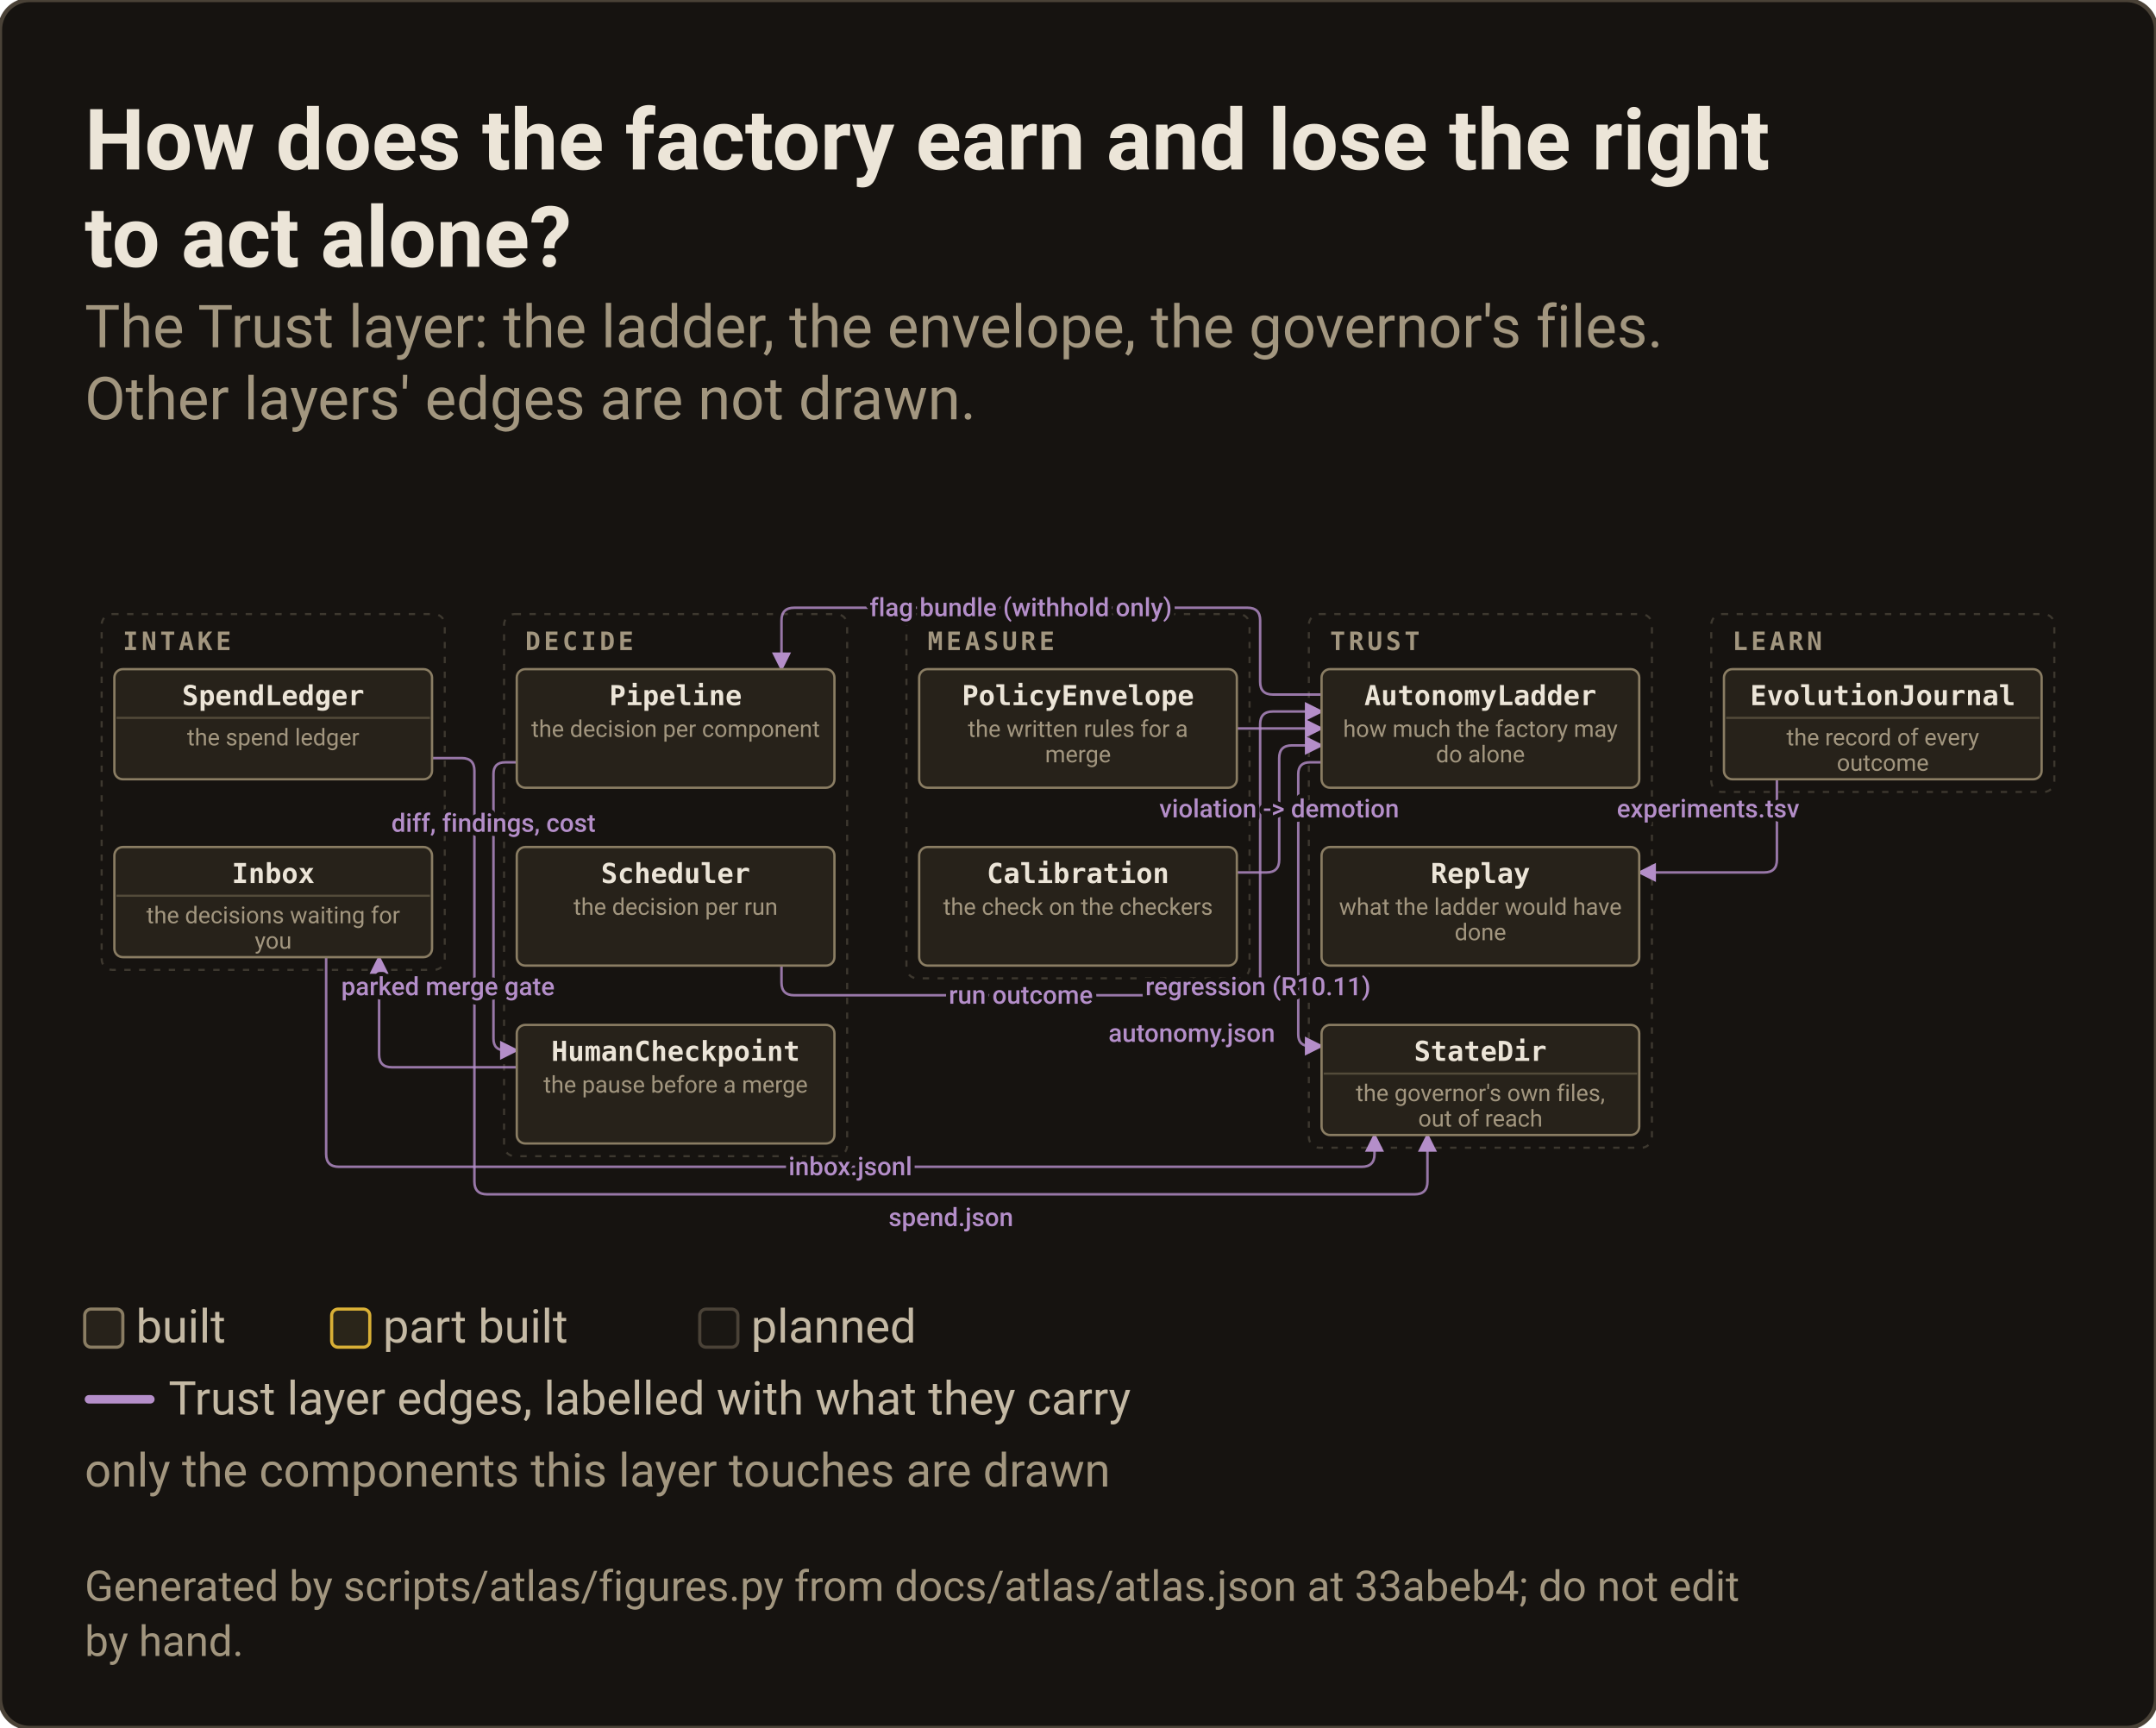
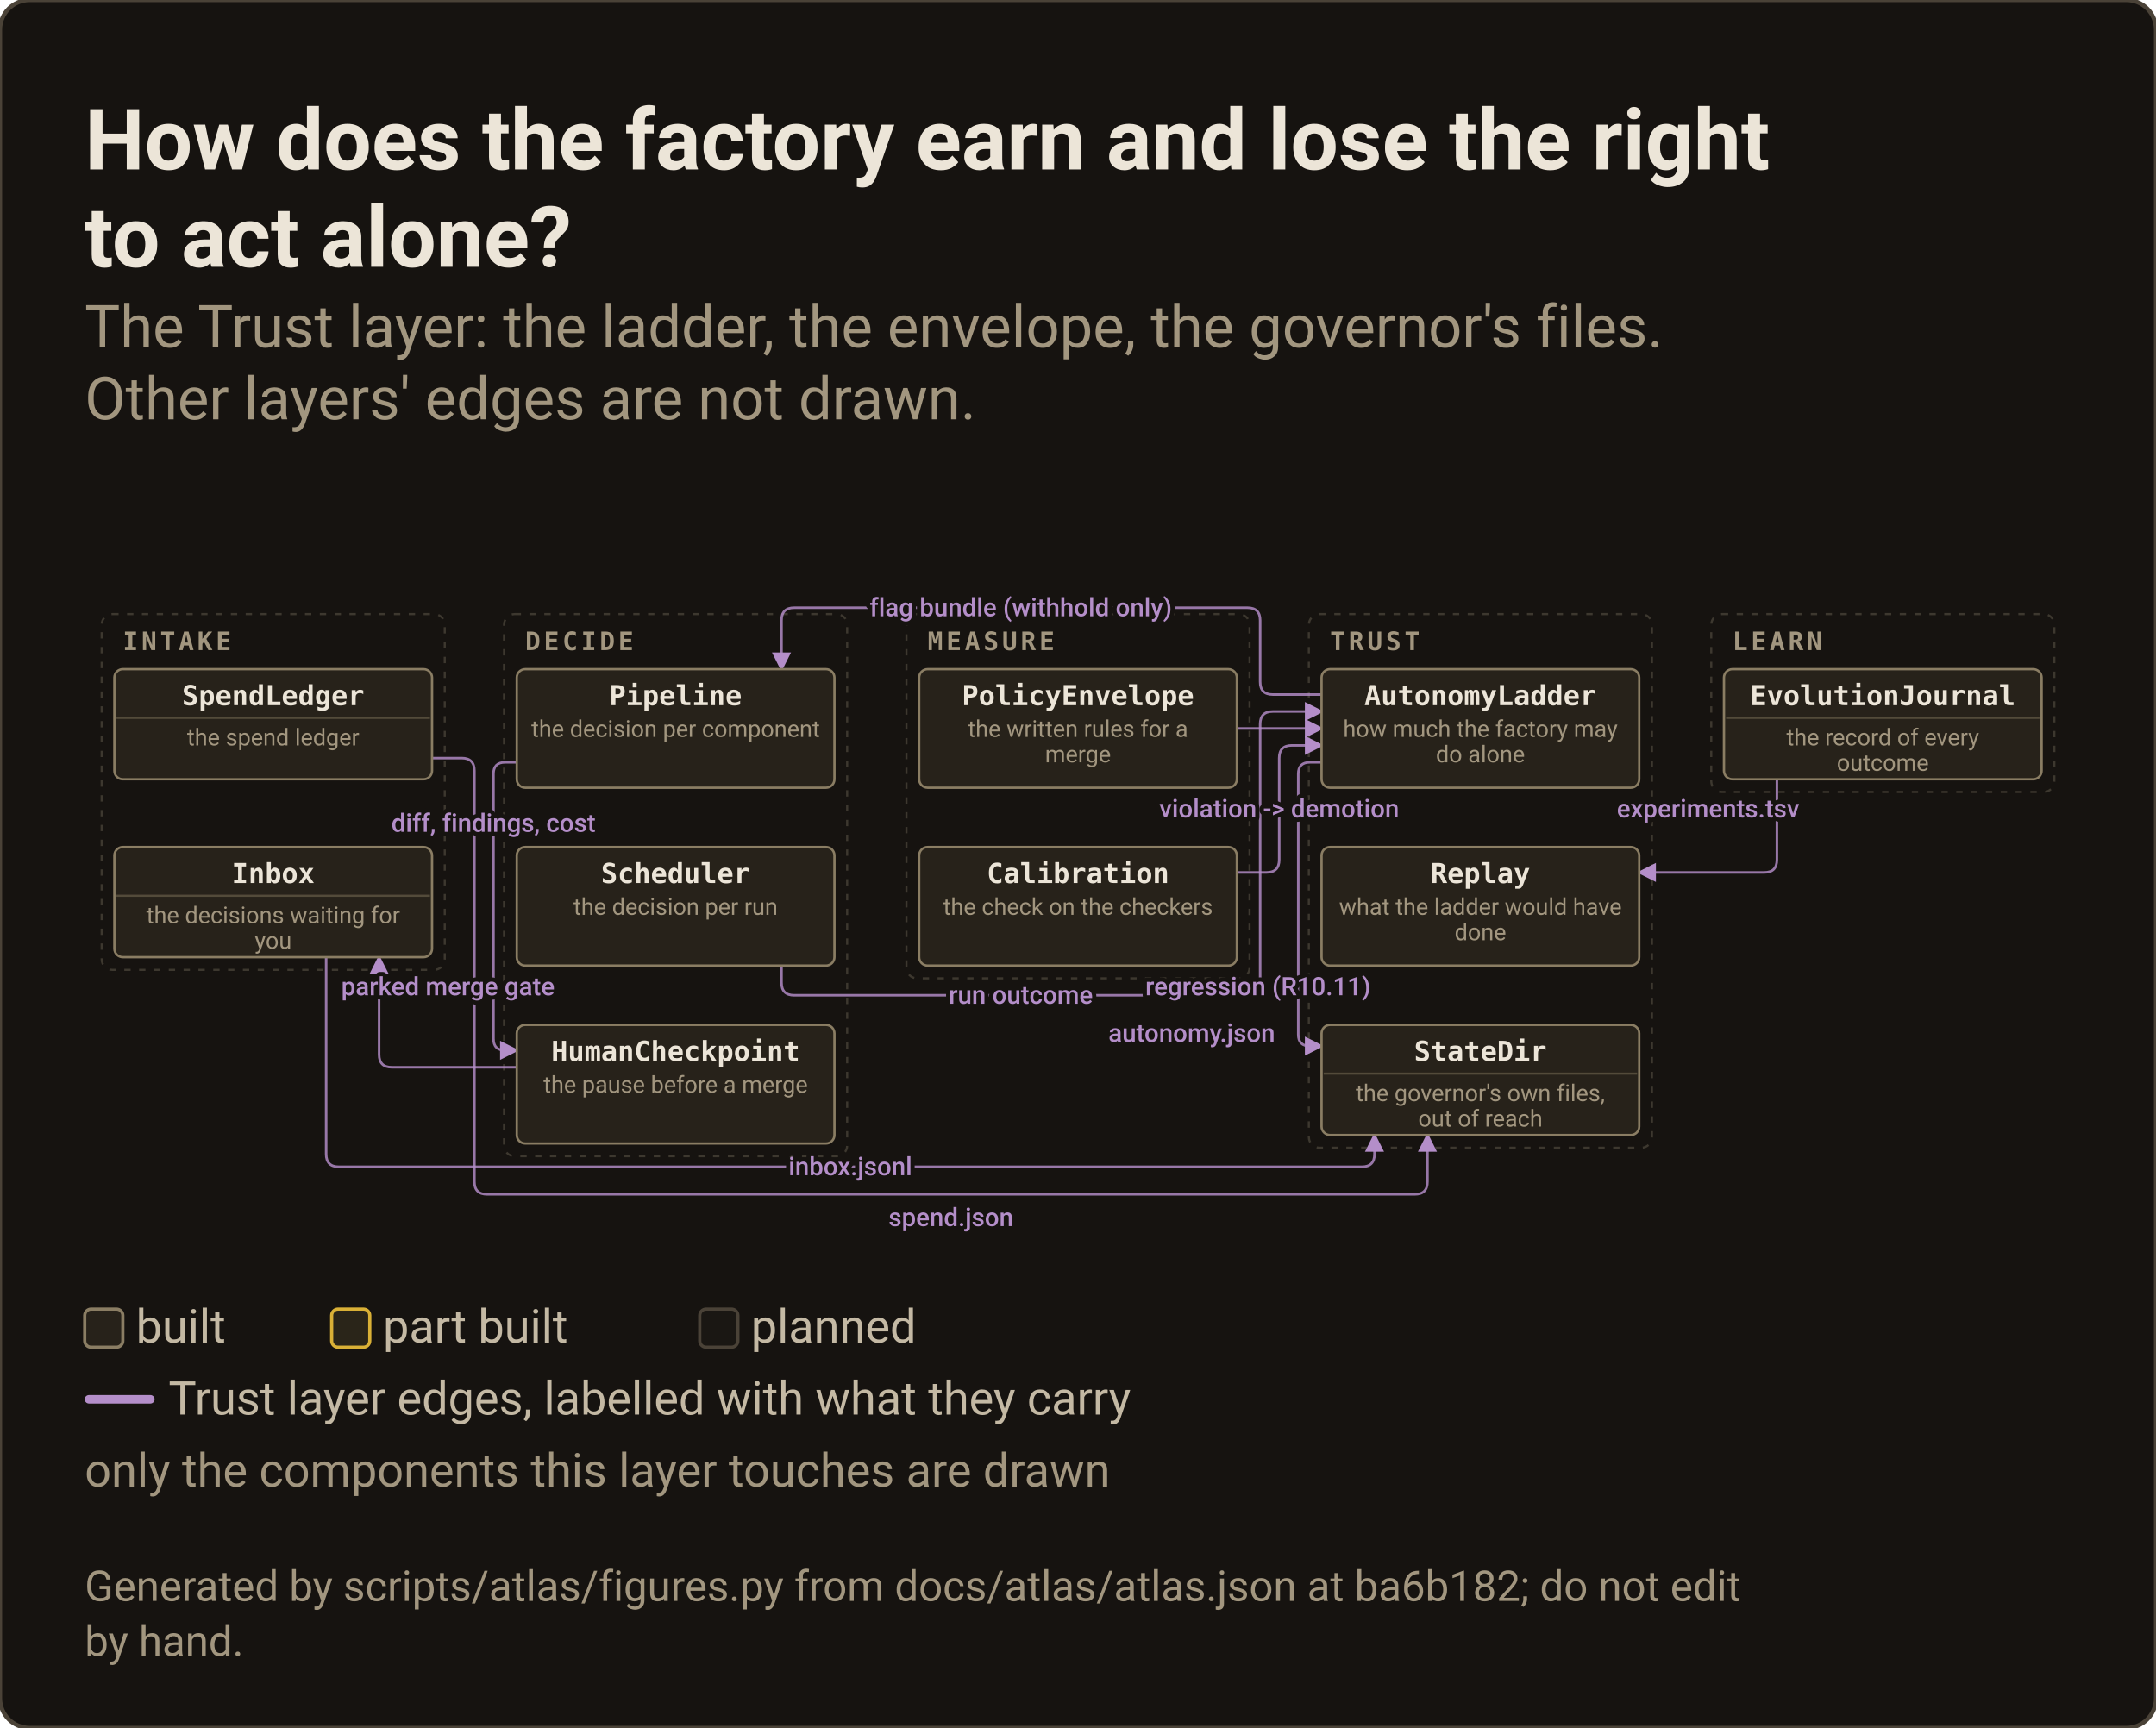
<svg xmlns="http://www.w3.org/2000/svg" width="1018" height="816" viewBox="0 0 1018 816" role="img" aria-label="Trust layer of the kstrl system map">
  <rect x="0" y="0" width="1018" height="816" rx="14" fill="#161310" stroke="#4A4237" stroke-width="2" />
  <text x="40.0" y="80.0" class="c0">How does the factory earn and lose the right</text>
  <text x="40.0" y="126.0" class="c0">to act alone?</text>
  <text x="40.0" y="164.0" class="c1">The Trust layer: the ladder, the envelope, the governor's files.</text>
  <text x="40.0" y="198.0" class="c1">Other layers' edges are not drawn.</text>
  <svg id="map" x="40.0" y="216.0" width="938" height="380" viewBox="0 0 938 380" overflow="visible">
    <defs>
      <marker id="map-m-work" viewBox="0 0 8 8" refX="7" refY="4" markerUnits="userSpaceOnUse" markerWidth="9" markerHeight="9" orient="auto-start-reverse">
        <path d="M0,0 L8,4 L0,8 z" fill="#D9CDB2" />
      </marker>
      <marker id="map-m-measure" viewBox="0 0 8 8" refX="7" refY="4" markerUnits="userSpaceOnUse" markerWidth="9" markerHeight="9" orient="auto-start-reverse">
        <path d="M0,0 L8,4 L0,8 z" fill="#82A7BA" />
      </marker>
      <marker id="map-m-feedback" viewBox="0 0 8 8" refX="7" refY="4" markerUnits="userSpaceOnUse" markerWidth="9" markerHeight="9" orient="auto-start-reverse">
        <path d="M0,0 L8,4 L0,8 z" fill="#E39A86" />
      </marker>
      <marker id="map-m-operator" viewBox="0 0 8 8" refX="7" refY="4" markerUnits="userSpaceOnUse" markerWidth="9" markerHeight="9" orient="auto-start-reverse">
        <path d="M0,0 L8,4 L0,8 z" fill="#DD9BBD" />
      </marker>
      <marker id="map-m-trust" viewBox="0 0 8 8" refX="7" refY="4" markerUnits="userSpaceOnUse" markerWidth="9" markerHeight="9" orient="auto-start-reverse">
        <path d="M0,0 L8,4 L0,8 z" fill="#B48EC9" />
      </marker>
      <marker id="map-m-learn" viewBox="0 0 8 8" refX="7" refY="4" markerUnits="userSpaceOnUse" markerWidth="9" markerHeight="9" orient="auto-start-reverse">
        <path d="M0,0 L8,4 L0,8 z" fill="#86C9A9" />
      </marker>
      <marker id="map-m-record" viewBox="0 0 8 8" refX="7" refY="4" markerUnits="userSpaceOnUse" markerWidth="9" markerHeight="9" orient="auto-start-reverse">
        <path d="M0,0 L8,4 L0,8 z" fill="#B7C27C" />
      </marker>
      <marker id="map-m-change" viewBox="0 0 8 8" refX="7" refY="4" markerUnits="userSpaceOnUse" markerWidth="9" markerHeight="9" orient="auto-start-reverse">
        <path d="M0,0 L8,4 L0,8 z" fill="#E26D5A" />
      </marker>
      <marker id="map-m-reach" viewBox="0 0 8 8" refX="7" refY="4" markerUnits="userSpaceOnUse" markerWidth="9" markerHeight="9" orient="auto-start-reverse">
        <path d="M0,0 L8,4 L0,8 z" fill="#E5A84F" />
      </marker>
    </defs>
    <style>#map .node.quiet{opacity:.42}#map .node.planned{opacity:.5}#map .node.planned.quiet{opacity:.3}#map .node.meas .node__box{stroke:#82A7BA;stroke-width:2.2}#map .node.acts .node__box{stroke:#E5A84F;stroke-width:2.4}#map .node__ring{display:none;fill:none;stroke:#82A7BA;stroke-width:1.6}#map .node.meas .node__ring{display:inline}#map .flow.planned{opacity:.35}#map .flowlbl.planned{opacity:.5}#map .flow.off,#map .flowlbl.off{display:none}#map .flow.hot{opacity:1;stroke-opacity:1;stroke-width:2.6}#map .flowlbl.hot{opacity:1}</style>
    <rect x="8.0" y="74.0" width="162.0" height="168.0" rx="5" fill="none" stroke="#A2967F" stroke-opacity=".28" stroke-width="1" stroke-dasharray="3 4" />
    <text x="18.0" y="91.0" class="t1">INTAKE</text>
    <rect x="198.0" y="74.0" width="162.0" height="256.0" rx="5" fill="none" stroke="#A2967F" stroke-opacity=".28" stroke-width="1" stroke-dasharray="3 4" />
    <text x="208.0" y="91.0" class="t1">DECIDE</text>
    <rect x="388.0" y="74.0" width="162.0" height="172.0" rx="5" fill="none" stroke="#A2967F" stroke-opacity=".28" stroke-width="1" stroke-dasharray="3 4" />
    <text x="398.0" y="91.0" class="t1">MEASURE</text>
    <rect x="578.0" y="74.0" width="162.0" height="252.0" rx="5" fill="none" stroke="#A2967F" stroke-opacity=".28" stroke-width="1" stroke-dasharray="3 4" />
    <text x="588.0" y="91.0" class="t1">TRUST</text>
    <rect x="768.0" y="74.0" width="162.0" height="84.0" rx="5" fill="none" stroke="#A2967F" stroke-opacity=".28" stroke-width="1" stroke-dasharray="3 4" />
    <text x="778.0" y="91.0" class="t1">LEARN</text>
    <g data-layer="flow">
      <path id="map-f44" class="flow trust" data-edge="44" data-from="Pipeline" data-to="HumanCheckpoint" data-art="diff, findings, cost" data-kind="trust" data-layer="trust" d="M 204.0 144.0 L 198.5 144.0 Q 193.0 144.0 193.0 149.5 L 193.0 274.5 Q 193.0 280.0 198.5 280.0 L 204.0 280.0" fill="none" stroke="#B48EC9" stroke-opacity="0.82" stroke-width="1.2" stroke-linecap="round" marker-end="url(#map-m-trust)" />
      <path id="map-f46" class="flow trust" data-edge="46" data-from="HumanCheckpoint" data-to="Inbox" data-art="parked merge gate" data-kind="trust" data-layer="trust" d="M 204.0 288.0 L 145.0 288.0 Q 139.0 288.0 139.0 282.0 L 139.0 236.0" fill="none" stroke="#B48EC9" stroke-opacity="0.82" stroke-width="1.2" stroke-linecap="round" marker-end="url(#map-m-trust)" />
      <path id="map-f48" class="flow trust" data-edge="48" data-from="Scheduler" data-to="AutonomyLadder" data-art="run outcome" data-kind="trust" data-layer="trust" d="M 329.0 240.0 L 329.0 248.0 Q 329.0 254.0 335.0 254.0 L 549.0 254.0 Q 555.0 254.0 555.0 248.0 L 555.0 126.0 Q 555.0 120.0 561.0 120.0 L 584.0 120.0" fill="none" stroke="#B48EC9" stroke-opacity="0.82" stroke-width="1.2" stroke-linecap="round" marker-end="url(#map-m-trust)" />
      <path id="map-f49" class="flow trust" data-edge="49" data-from="AutonomyLadder" data-to="Pipeline" data-art="flag bundle (withhold only)" data-kind="trust" data-layer="trust" d="M 584.0 112.0 L 561.0 112.0 Q 555.0 112.0 555.0 106.0 L 555.0 77.0 Q 555.0 71.0 549.0 71.0 L 335.0 71.0 Q 329.0 71.0 329.0 77.0 L 329.0 100.0" fill="none" stroke="#B48EC9" stroke-opacity="0.82" stroke-width="1.2" stroke-linecap="round" marker-end="url(#map-m-trust)" />
      <path id="map-f50" class="flow trust" data-edge="50" data-from="PolicyEnvelope" data-to="AutonomyLadder" data-art="violation -&gt; demotion" data-kind="trust" data-layer="trust" d="M 544.0 128.0 L 584.0 128.0" fill="none" stroke="#B48EC9" stroke-opacity="0.82" stroke-width="1.2" stroke-linecap="round" marker-end="url(#map-m-trust)" />
      <path id="map-f51" class="flow trust" data-edge="51" data-from="Calibration" data-to="AutonomyLadder" data-art="regression (R10.11)" data-kind="trust" data-layer="trust" d="M 544.0 196.0 L 558.0 196.0 Q 564.0 196.0 564.0 190.0 L 564.0 142.0 Q 564.0 136.0 570.0 136.0 L 584.0 136.0" fill="none" stroke="#B48EC9" stroke-opacity="0.82" stroke-width="1.2" stroke-linecap="round" marker-end="url(#map-m-trust)" />
      <path id="map-f52" class="flow trust" data-edge="52" data-from="AutonomyLadder" data-to="StateDir" data-art="autonomy.json" data-kind="trust" data-layer="trust" d="M 584.0 144.0 L 578.5 144.0 Q 573.0 144.0 573.0 149.5 L 573.0 272.5 Q 573.0 278.0 578.5 278.0 L 584.0 278.0" fill="none" stroke="#B48EC9" stroke-opacity="0.82" stroke-width="1.2" stroke-linecap="round" marker-end="url(#map-m-trust)" />
      <path id="map-f53" class="flow trust" data-edge="53" data-from="SpendLedger" data-to="StateDir" data-art="spend.json" data-kind="trust" data-layer="trust" d="M 164.0 142.0 L 178.0 142.0 Q 184.0 142.0 184.0 148.0 L 184.0 342.0 Q 184.0 348.0 190.0 348.0 L 628.0 348.0 Q 634.0 348.0 634.0 342.0 L 634.0 320.0" fill="none" stroke="#B48EC9" stroke-opacity="0.82" stroke-width="1.2" stroke-linecap="round" marker-end="url(#map-m-trust)" />
      <path id="map-f54" class="flow trust" data-edge="54" data-from="Inbox" data-to="StateDir" data-art="inbox.jsonl" data-kind="trust" data-layer="trust" d="M 114.0 236.0 L 114.0 329.0 Q 114.0 335.0 120.0 335.0 L 603.0 335.0 Q 609.0 335.0 609.0 329.0 L 609.0 320.0" fill="none" stroke="#B48EC9" stroke-opacity="0.82" stroke-width="1.2" stroke-linecap="round" marker-end="url(#map-m-trust)" />
      <path id="map-f57" class="flow trust" data-edge="57" data-from="EvolutionJournal" data-to="Replay" data-art="experiments.tsv" data-kind="trust" data-layer="trust" d="M 799.0 152.0 L 799.0 190.0 Q 799.0 196.0 793.0 196.0 L 734.0 196.0" fill="none" stroke="#B48EC9" stroke-opacity="0.82" stroke-width="1.2" stroke-linecap="round" marker-end="url(#map-m-trust)" />
    </g>
    <g class="node built" data-id="SpendLedger" data-kind="store" data-state="built" data-region="intake" role="button" tabindex="0" aria-label="SpendLedger, the spend ledger, built">
      <rect class="node__box" x="14.0" y="100.0" width="150.0" height="52.0" rx="4.0" fill="#27221A" stroke="#8A7D63" stroke-width="1.1" />
      <rect class="node__ring" x="17.0" y="103.0" width="144.0" height="46.0" rx="3.0" />
      <text x="89.0" y="117.0" class="t2">SpendLedger</text>
      <line x1="15.0" y1="123.0" x2="163.0" y2="123.0" stroke="#8A7D63" stroke-opacity=".45" stroke-width="1" />
      <g data-layer="job">
        <text x="89.0" y="136.0" class="t3">the spend ledger</text>
      </g>
    </g>
    <g class="node built" data-id="Inbox" data-kind="store" data-state="built" data-region="intake" role="button" tabindex="0" aria-label="Inbox, the decisions waiting for you, built">
      <rect class="node__box" x="14.0" y="184.0" width="150.0" height="52.0" rx="4.0" fill="#27221A" stroke="#8A7D63" stroke-width="1.1" />
      <rect class="node__ring" x="17.0" y="187.0" width="144.0" height="46.0" rx="3.0" />
      <text x="89.0" y="201.0" class="t2">Inbox</text>
      <line x1="15.0" y1="207.0" x2="163.0" y2="207.0" stroke="#8A7D63" stroke-opacity=".45" stroke-width="1" />
      <g data-layer="job">
        <text x="89.0" y="220.0" class="t3">the decisions waiting for</text>
        <text x="89.0" y="232.0" class="t3">you</text>
      </g>
    </g>
    <g class="node built" data-id="PolicyEnvelope" data-kind="component" data-state="built" data-region="measure" role="button" tabindex="0" aria-label="PolicyEnvelope, the written rules for a merge, built">
      <rect class="node__box" x="394.0" y="100.0" width="150.0" height="56.0" rx="4.0" fill="#27221A" stroke="#8A7D63" stroke-width="1.1" />
      <rect class="node__ring" x="397.0" y="103.0" width="144.0" height="50.0" rx="3.0" />
      <text x="469.0" y="117.0" class="t2">PolicyEnvelope</text>
      <g data-layer="job">
        <text x="469.0" y="132.0" class="t3">the written rules for a</text>
        <text x="469.0" y="144.0" class="t3">merge</text>
      </g>
    </g>
    <g class="node built" data-id="Calibration" data-kind="component" data-state="built" data-region="measure" role="button" tabindex="0" aria-label="Calibration, the check on the checkers, built">
      <rect class="node__box" x="394.0" y="184.0" width="150.0" height="56.0" rx="4.0" fill="#27221A" stroke="#8A7D63" stroke-width="1.1" />
      <rect class="node__ring" x="397.0" y="187.0" width="144.0" height="50.0" rx="3.0" />
      <text x="469.0" y="201.0" class="t2">Calibration</text>
      <g data-layer="job">
        <text x="469.0" y="216.0" class="t3">the check on the checkers</text>
      </g>
    </g>
    <g class="node built" data-id="Pipeline" data-kind="component" data-state="built" data-region="decide" role="button" tabindex="0" aria-label="Pipeline, the decision per component, built">
      <rect class="node__box" x="204.0" y="100.0" width="150.0" height="56.0" rx="4.0" fill="#27221A" stroke="#8A7D63" stroke-width="1.1" />
      <rect class="node__ring" x="207.0" y="103.0" width="144.0" height="50.0" rx="3.0" />
      <text x="279.0" y="117.0" class="t2">Pipeline</text>
      <g data-layer="job">
        <text x="279.0" y="132.0" class="t3">the decision per component</text>
      </g>
    </g>
    <g class="node built" data-id="Scheduler" data-kind="component" data-state="built" data-region="decide" role="button" tabindex="0" aria-label="Scheduler, the decision per run, built">
      <rect class="node__box" x="204.0" y="184.0" width="150.0" height="56.0" rx="4.0" fill="#27221A" stroke="#8A7D63" stroke-width="1.1" />
      <rect class="node__ring" x="207.0" y="187.0" width="144.0" height="50.0" rx="3.0" />
      <text x="279.0" y="201.0" class="t2">Scheduler</text>
      <g data-layer="job">
        <text x="279.0" y="216.0" class="t3">the decision per run</text>
      </g>
    </g>
    <g class="node built" data-id="HumanCheckpoint" data-kind="component" data-state="built" data-region="decide" role="button" tabindex="0" aria-label="HumanCheckpoint, the pause before a merge, built">
      <rect class="node__box" x="204.0" y="268.0" width="150.0" height="56.0" rx="4.0" fill="#27221A" stroke="#8A7D63" stroke-width="1.1" />
      <rect class="node__ring" x="207.0" y="271.0" width="144.0" height="50.0" rx="3.0" />
      <text x="279.0" y="285.0" class="t2">HumanCheckpoint</text>
      <g data-layer="job">
        <text x="279.0" y="300.0" class="t3">the pause before a merge</text>
      </g>
    </g>
    <g class="node built" data-id="AutonomyLadder" data-kind="component" data-state="built" data-region="trust" role="button" tabindex="0" aria-label="AutonomyLadder, how much the factory may do alone, built">
      <rect class="node__box" x="584.0" y="100.0" width="150.0" height="56.0" rx="4.0" fill="#27221A" stroke="#8A7D63" stroke-width="1.1" />
      <rect class="node__ring" x="587.0" y="103.0" width="144.0" height="50.0" rx="3.0" />
      <text x="659.0" y="117.0" class="t2">AutonomyLadder</text>
      <g data-layer="job">
        <text x="659.0" y="132.0" class="t3">how much the factory may</text>
        <text x="659.0" y="144.0" class="t3">do alone</text>
      </g>
    </g>
    <g class="node built" data-id="Replay" data-kind="component" data-state="built" data-region="trust" role="button" tabindex="0" aria-label="Replay, what the ladder would have done, built">
      <rect class="node__box" x="584.0" y="184.0" width="150.0" height="56.0" rx="4.0" fill="#27221A" stroke="#8A7D63" stroke-width="1.1" />
      <rect class="node__ring" x="587.0" y="187.0" width="144.0" height="50.0" rx="3.0" />
      <text x="659.0" y="201.0" class="t2">Replay</text>
      <g data-layer="job">
        <text x="659.0" y="216.0" class="t3">what the ladder would have</text>
        <text x="659.0" y="228.0" class="t3">done</text>
      </g>
    </g>
    <g class="node built" data-id="StateDir" data-kind="store" data-state="built" data-region="trust" role="button" tabindex="0" aria-label="StateDir, the governor's own files, out of reach, built">
      <rect class="node__box" x="584.0" y="268.0" width="150.0" height="52.0" rx="4.0" fill="#27221A" stroke="#8A7D63" stroke-width="1.1" />
      <rect class="node__ring" x="587.0" y="271.0" width="144.0" height="46.0" rx="3.0" />
      <text x="659.0" y="285.0" class="t2">StateDir</text>
      <line x1="585.0" y1="291.0" x2="733.0" y2="291.0" stroke="#8A7D63" stroke-opacity=".45" stroke-width="1" />
      <g data-layer="job">
        <text x="659.0" y="304.0" class="t3">the governor's own files,</text>
        <text x="659.0" y="316.0" class="t3">out of reach</text>
      </g>
    </g>
    <g class="node built" data-id="EvolutionJournal" data-kind="store" data-state="built" data-region="learn" role="button" tabindex="0" aria-label="EvolutionJournal, the record of every outcome, built">
      <rect class="node__box" x="774.0" y="100.0" width="150.0" height="52.0" rx="4.0" fill="#27221A" stroke="#8A7D63" stroke-width="1.1" />
      <rect class="node__ring" x="777.0" y="103.0" width="144.0" height="46.0" rx="3.0" />
      <text x="849.0" y="117.0" class="t2">EvolutionJournal</text>
      <line x1="775.0" y1="123.0" x2="923.0" y2="123.0" stroke="#8A7D63" stroke-opacity=".45" stroke-width="1" />
      <g data-layer="job">
        <text x="849.0" y="136.0" class="t3">the record of every</text>
        <text x="849.0" y="148.0" class="t3">outcome</text>
      </g>
    </g>
    <g data-layer="flow">
      <g class="flowlbl trust" data-edge="44" data-from="Pipeline" data-to="HumanCheckpoint" data-layer="trust">
        <text x="193.0" y="176.8" class="t0">diff, findings, cost</text>
      </g>
      <g class="flowlbl trust" data-edge="46" data-from="HumanCheckpoint" data-to="Inbox" data-layer="trust">
        <text x="171.5" y="254.0" class="t0">parked merge gate</text>
      </g>
      <g class="flowlbl trust" data-edge="48" data-from="Scheduler" data-to="AutonomyLadder" data-layer="trust">
        <text x="442.0" y="258.0" class="t0">run outcome</text>
      </g>
      <g class="flowlbl trust" data-edge="49" data-from="AutonomyLadder" data-to="Pipeline" data-layer="trust">
        <text x="442.0" y="75.0" class="t0">flag bundle (withhold only)</text>
      </g>
      <g class="flowlbl trust" data-edge="50" data-from="PolicyEnvelope" data-to="AutonomyLadder" data-layer="trust">
        <text x="564.0" y="170.0" class="t0">violation -&gt; demotion</text>
      </g>
      <g class="flowlbl trust" data-edge="51" data-from="Calibration" data-to="AutonomyLadder" data-layer="trust">
        <text x="554.0" y="254.0" class="t0">regression (R10.11)</text>
      </g>
      <g class="flowlbl trust" data-edge="52" data-from="AutonomyLadder" data-to="StateDir" data-layer="trust">
        <text x="522.7" y="276.0" class="t0">autonomy.json</text>
      </g>
      <g class="flowlbl trust" data-edge="53" data-from="SpendLedger" data-to="StateDir" data-layer="trust">
        <text x="409.0" y="363.0" class="t0">spend.json</text>
      </g>
      <g class="flowlbl trust" data-edge="54" data-from="Inbox" data-to="StateDir" data-layer="trust">
        <text x="361.5" y="339.0" class="t0">inbox.jsonl</text>
      </g>
      <g class="flowlbl trust" data-edge="57" data-from="EvolutionJournal" data-to="Replay" data-layer="trust">
        <text x="766.5" y="170.0" class="t0">experiments.tsv</text>
      </g>
    </g>
    <style>#map .t0{font-family:ui-sans-serif,system-ui,-apple-system,"SF Pro Text","Segoe UI",Roboto,"Helvetica Neue",Arial,sans-serif;font-size:12.0px;font-weight:500;fill:#B48EC9;text-anchor:middle;paint-order:stroke;stroke:#161310;stroke-width:4;stroke-linejoin:round}#map .t1{font-family:ui-monospace,"SF Mono",SFMono-Regular,"JetBrains Mono",Menlo,Consolas,monospace;font-size:12.0px;font-weight:600;fill:#A2967F;text-anchor:start;letter-spacing:.13em}#map .t2{font-family:ui-monospace,"SF Mono",SFMono-Regular,"JetBrains Mono",Menlo,Consolas,monospace;font-size:13.0px;font-weight:600;fill:#ECE5D8;text-anchor:middle}#map .t3{font-family:ui-sans-serif,system-ui,-apple-system,"SF Pro Text","Segoe UI",Roboto,"Helvetica Neue",Arial,sans-serif;font-size:11.0px;font-weight:400;fill:#A2967F;text-anchor:middle}</style>
  </svg>
  <rect x="40.0" y="618.2" width="18" height="18" rx="3" fill="#27221A" stroke="#8A7D63" stroke-width="1.5" />
  <text x="64.2" y="634.0" class="c2">built</text>
  <rect x="156.6" y="618.2" width="18" height="18" rx="3" fill="#2A2519" stroke="#D9B036" stroke-width="1.5" />
  <text x="180.8" y="634.0" class="c2">part built</text>
  <rect x="330.4" y="618.2" width="18" height="18" rx="3" fill="#1A1713" stroke="#4A4237" stroke-width="1.5" />
  <text x="354.6" y="634.0" class="c2">planned</text>
  <rect x="40.0" y="658.8" width="33" height="4" rx="2" fill="#B48EC9" />
  <text x="79.6" y="668.0" class="c2">Trust layer edges, labelled with what they carry</text>
  <text x="40.0" y="702.0" class="c3">only the components this layer touches are drawn</text>
-   <text x="40.0" y="756.0" class="c4">Generated by scripts/atlas/figures.py from docs/atlas/atlas.json at 33abeb4; do not edit</text>
+   <text x="40.0" y="756.0" class="c4">Generated by scripts/atlas/figures.py from docs/atlas/atlas.json at ba6b182; do not edit</text>
  <text x="40.0" y="782.0" class="c4">by hand.</text>
  <style>.c0{font-family:ui-sans-serif,system-ui,-apple-system,"SF Pro Text","Segoe UI",Roboto,"Helvetica Neue",Arial,sans-serif;font-size:40.0px;font-weight:600;fill:#ECE5D8;text-anchor:start}.c1{font-family:ui-sans-serif,system-ui,-apple-system,"SF Pro Text","Segoe UI",Roboto,"Helvetica Neue",Arial,sans-serif;font-size:28.0px;font-weight:400;fill:#A2967F;text-anchor:start}.c2{font-family:ui-sans-serif,system-ui,-apple-system,"SF Pro Text","Segoe UI",Roboto,"Helvetica Neue",Arial,sans-serif;font-size:22.0px;font-weight:400;fill:#C4B9A4;text-anchor:start}.c3{font-family:ui-sans-serif,system-ui,-apple-system,"SF Pro Text","Segoe UI",Roboto,"Helvetica Neue",Arial,sans-serif;font-size:22.0px;font-weight:400;fill:#A2967F;text-anchor:start}.c4{font-family:ui-sans-serif,system-ui,-apple-system,"SF Pro Text","Segoe UI",Roboto,"Helvetica Neue",Arial,sans-serif;font-size:20.0px;font-weight:400;fill:#A2967F;text-anchor:start}</style>
</svg>
